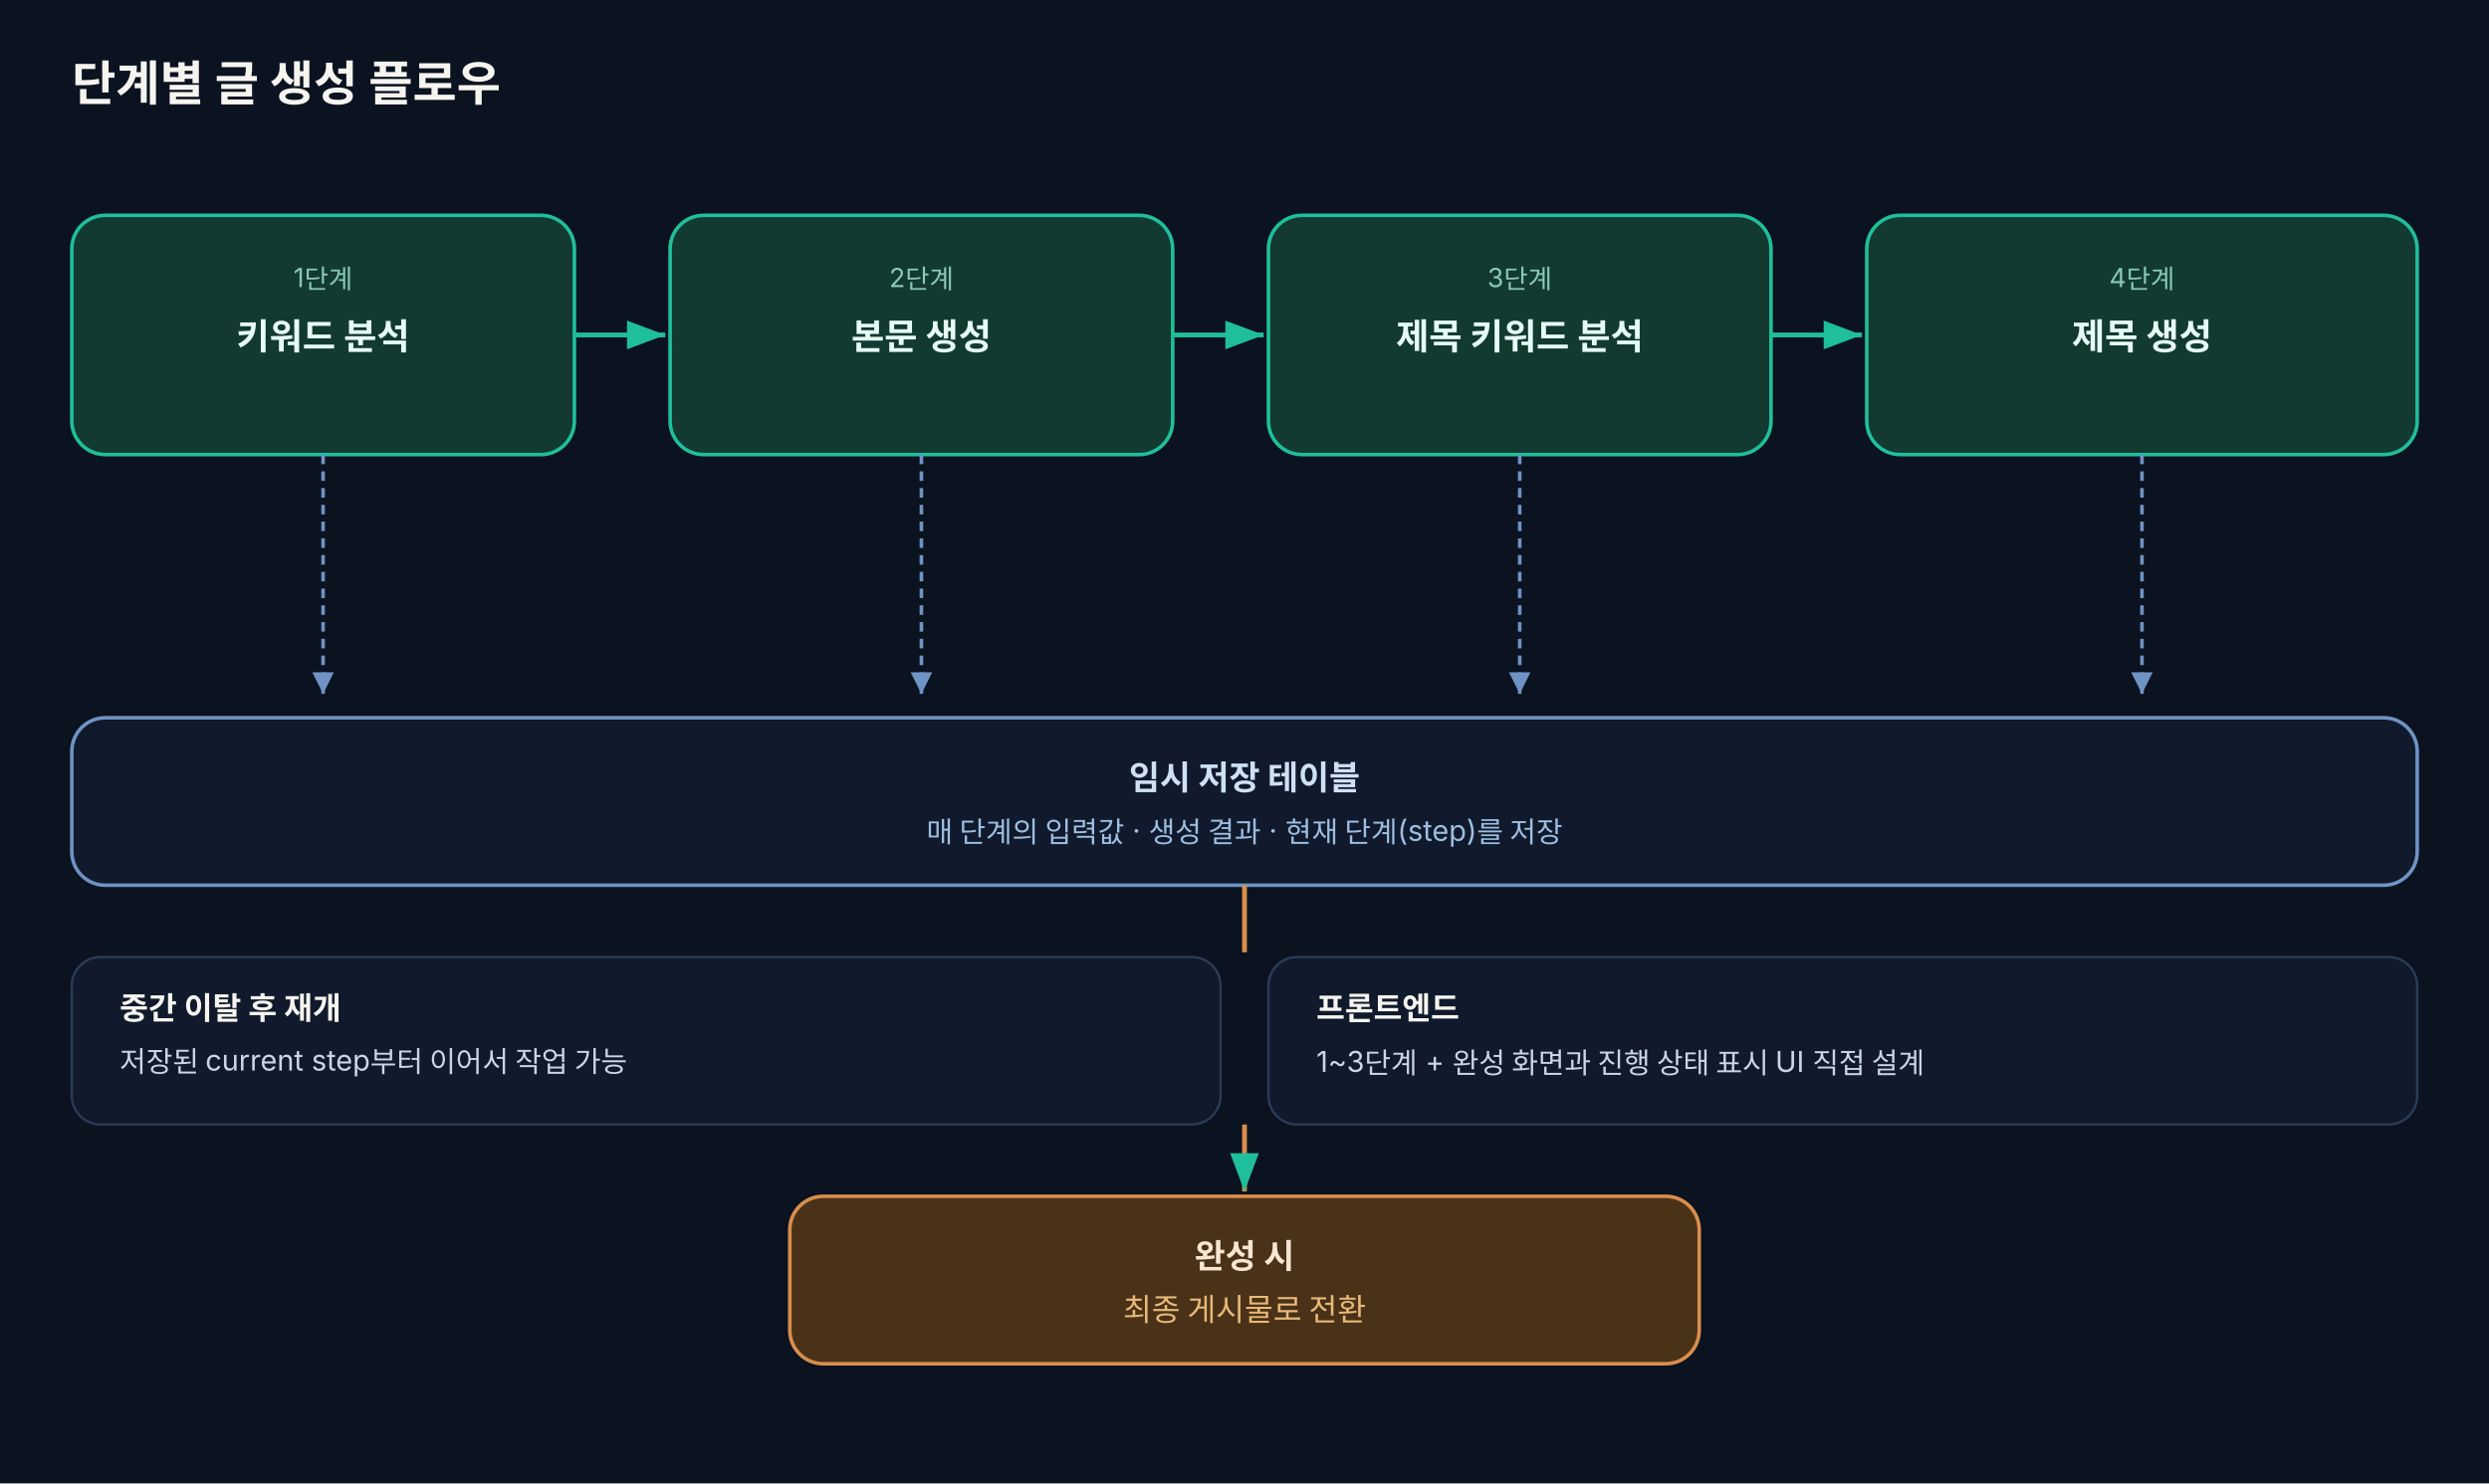
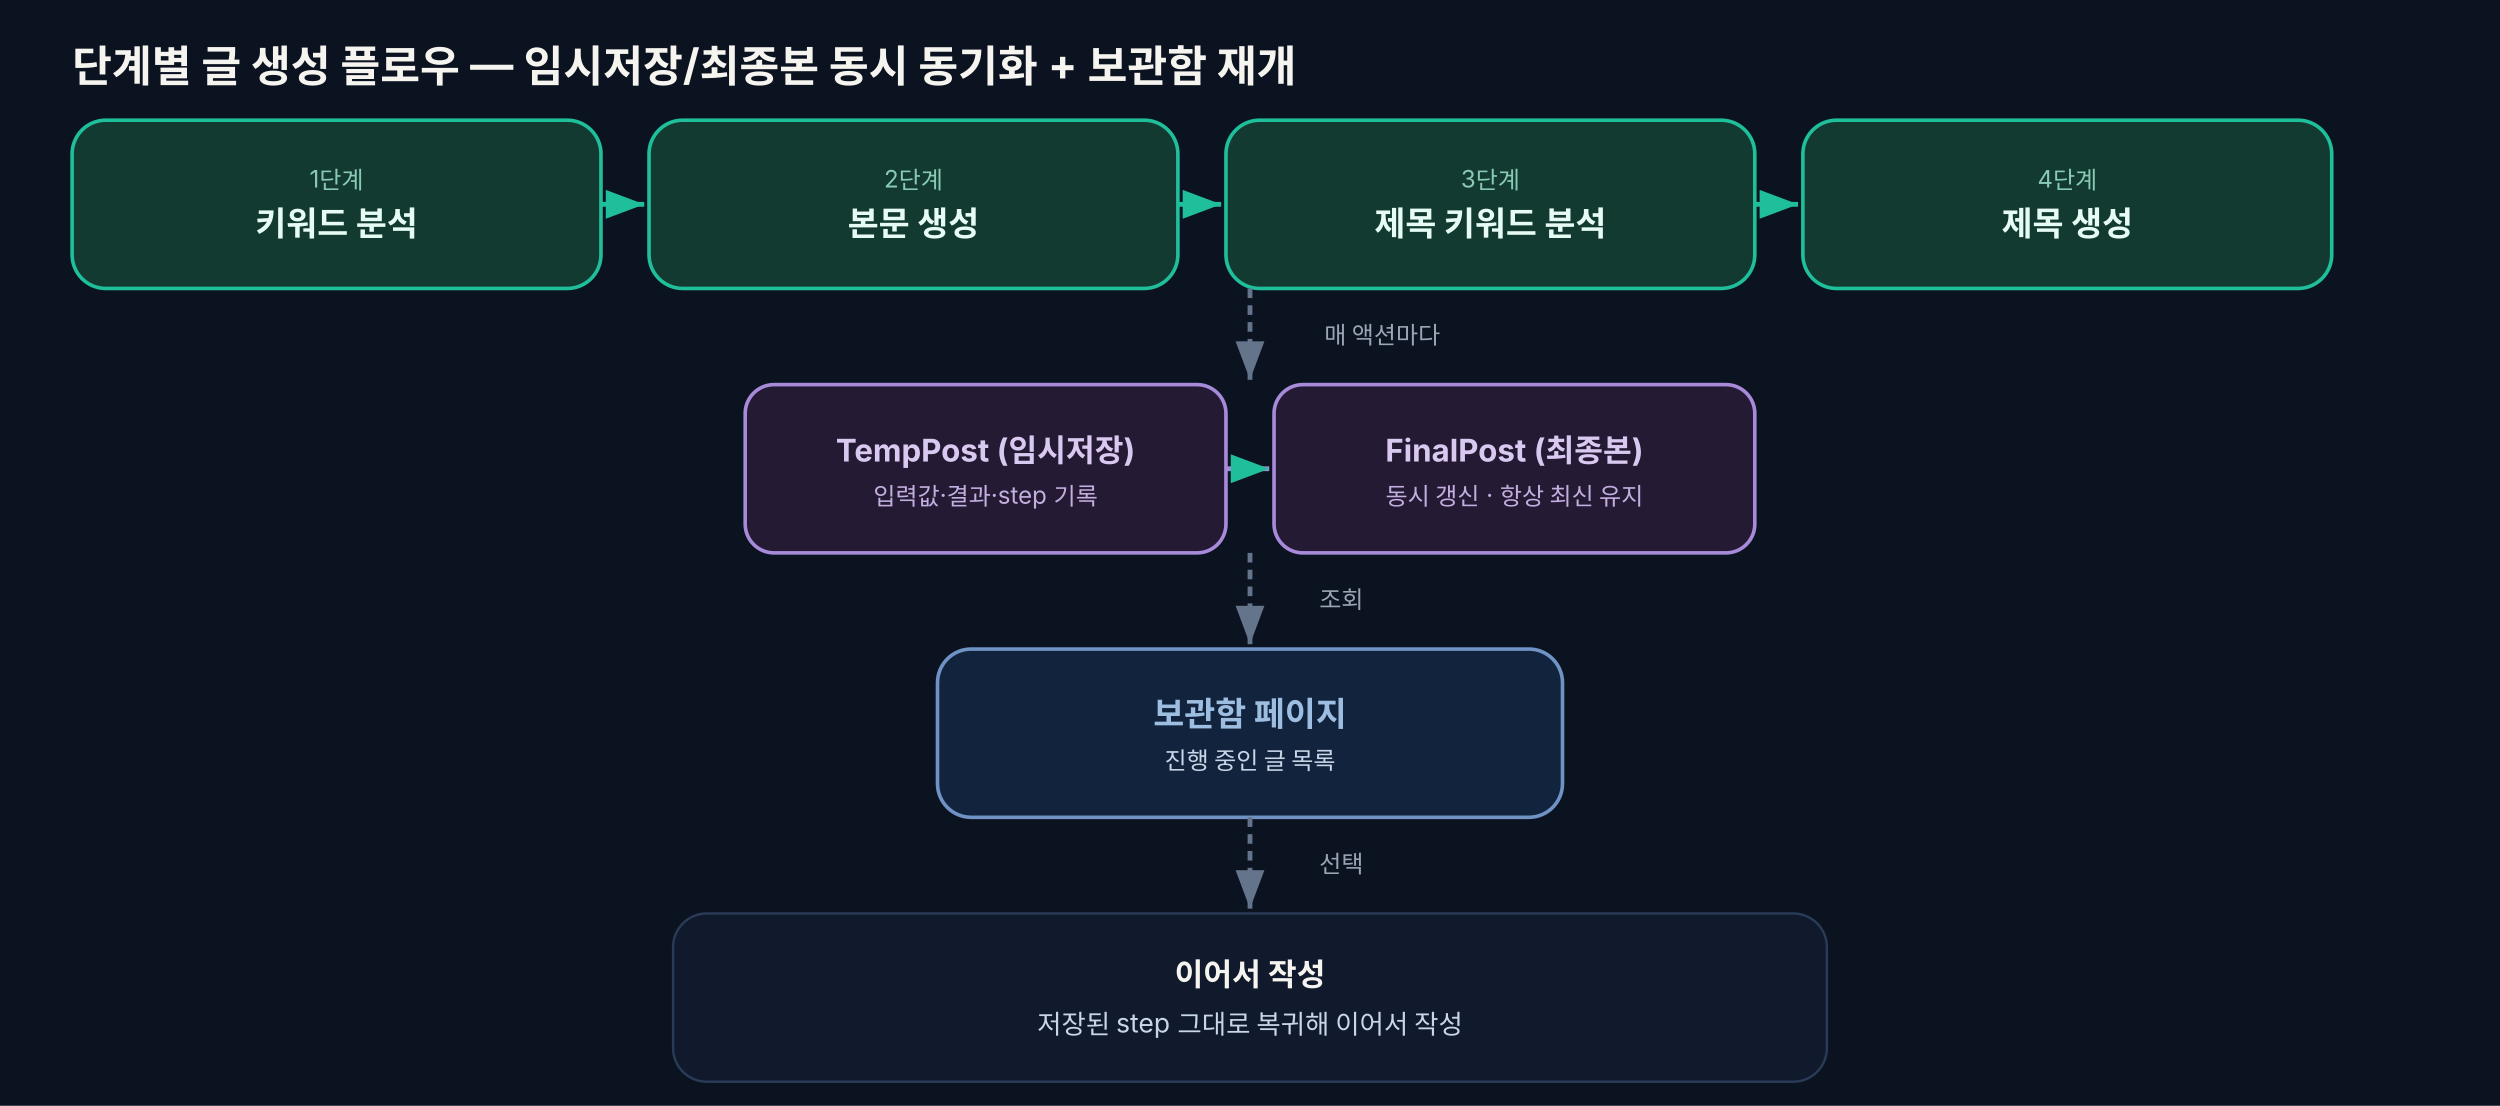
- <svg xmlns="http://www.w3.org/2000/svg" viewBox="0 0 1040 620" font-family="'Pretendard', -apple-system, sans-serif">
+ <svg xmlns="http://www.w3.org/2000/svg" viewBox="0 0 1040 460" font-family="'Pretendard', -apple-system, sans-serif">
  <defs>
-     <marker id="arrowTeal3" markerWidth="10" markerHeight="10" refX="8" refY="3" orient="auto">
+     <marker id="arrowTeal4" markerWidth="10" markerHeight="10" refX="8" refY="3" orient="auto">
      <path d="M0,0 L8,3 L0,6 Z" fill="#1fbf9b" />
    </marker>
-     <marker id="arrowDash" markerWidth="8" markerHeight="8" refX="6" refY="3" orient="auto">
-       <path d="M0,0 L6,3 L0,6 Z" fill="#6f93c4" />
+     <marker id="arrowSlate4" markerWidth="10" markerHeight="10" refX="8" refY="3" orient="auto">
+       <path d="M0,0 L8,3 L0,6 Z" fill="#64748b" />
    </marker>
  </defs>
-   <rect x="0" y="0" width="1040" height="620" fill="#0b1220" />
-   <text x="30" y="42" fill="#f6f4ef" font-size="20" font-weight="700">단계별 글 생성 플로우</text>
-   <rect x="30" y="90" width="210" height="100" rx="14" fill="#123a30" stroke="#1fbf9b" stroke-width="1.5" />
-   <text x="135" y="120" fill="#89c9b6" font-size="11" text-anchor="middle">1단계</text>
-   <text x="135" y="146" fill="#e6fbf4" font-size="15" font-weight="700" text-anchor="middle">키워드 분석</text>
-   <rect x="280" y="90" width="210" height="100" rx="14" fill="#123a30" stroke="#1fbf9b" stroke-width="1.5" />
-   <text x="385" y="120" fill="#89c9b6" font-size="11" text-anchor="middle">2단계</text>
-   <text x="385" y="146" fill="#e6fbf4" font-size="15" font-weight="700" text-anchor="middle">본문 생성</text>
-   <rect x="530" y="90" width="210" height="100" rx="14" fill="#123a30" stroke="#1fbf9b" stroke-width="1.5" />
-   <text x="635" y="120" fill="#89c9b6" font-size="11" text-anchor="middle">3단계</text>
-   <text x="635" y="146" fill="#e6fbf4" font-size="15" font-weight="700" text-anchor="middle">제목 키워드 분석</text>
-   <rect x="780" y="90" width="230" height="100" rx="14" fill="#123a30" stroke="#1fbf9b" stroke-width="1.5" />
-   <text x="895" y="120" fill="#89c9b6" font-size="11" text-anchor="middle">4단계</text>
-   <text x="895" y="146" fill="#e6fbf4" font-size="15" font-weight="700" text-anchor="middle">제목 생성</text>
-   <line x1="240" y1="140" x2="278" y2="140" stroke="#1fbf9b" stroke-width="2" marker-end="url(#arrowTeal3)" />
-   <line x1="490" y1="140" x2="528" y2="140" stroke="#1fbf9b" stroke-width="2" marker-end="url(#arrowTeal3)" />
-   <line x1="740" y1="140" x2="778" y2="140" stroke="#1fbf9b" stroke-width="2" marker-end="url(#arrowTeal3)" />
-   <line x1="135" y1="190" x2="135" y2="290" stroke="#6f93c4" stroke-width="1.5" stroke-dasharray="4 3" marker-end="url(#arrowDash)" />
-   <line x1="385" y1="190" x2="385" y2="290" stroke="#6f93c4" stroke-width="1.5" stroke-dasharray="4 3" marker-end="url(#arrowDash)" />
-   <line x1="635" y1="190" x2="635" y2="290" stroke="#6f93c4" stroke-width="1.5" stroke-dasharray="4 3" marker-end="url(#arrowDash)" />
-   <line x1="895" y1="190" x2="895" y2="290" stroke="#6f93c4" stroke-width="1.5" stroke-dasharray="4 3" marker-end="url(#arrowDash)" />
-   <rect x="30" y="300" width="980" height="70" rx="14" fill="#101a2c" stroke="#6f93c4" stroke-width="1.5" />
-   <text x="520" y="330" fill="#cfe0f5" font-size="14" font-weight="700" text-anchor="middle">임시 저장 테이블</text>
-   <text x="520" y="352" fill="#9dbee0" font-size="12" text-anchor="middle">매 단계의 입력값 · 생성 결과 · 현재 단계(step)를 저장</text>
-   <rect x="30" y="400" width="480" height="70" rx="12" fill="#101a2c" stroke="#2a3b57" stroke-width="1" />
-   <text x="50" y="426" fill="#f6f4ef" font-size="13" font-weight="700">중간 이탈 후 재개</text>
-   <text x="50" y="448" fill="#c9d6e8" font-size="12">저장된 current step부터 이어서 작업 가능</text>
-   <rect x="530" y="400" width="480" height="70" rx="12" fill="#101a2c" stroke="#2a3b57" stroke-width="1" />
-   <text x="550" y="426" fill="#f6f4ef" font-size="13" font-weight="700">프론트엔드</text>
-   <text x="550" y="448" fill="#c9d6e8" font-size="12">1~3단계 + 완성 화면과 진행 상태 표시 UI 직접 설계</text>
-   <line x1="520" y1="370" x2="520" y2="398" stroke="#d98e4c" stroke-width="2" />
-   <line x1="520" y1="470" x2="520" y2="498" stroke="#d98e4c" stroke-width="2" marker-end="url(#arrowTeal3)" />
-   <rect x="330" y="500" width="380" height="70" rx="14" fill="#4a3218" stroke="#d98e4c" stroke-width="1.5" />
-   <text x="520" y="530" fill="#f6e6d2" font-size="14" font-weight="700" text-anchor="middle">완성 시</text>
-   <text x="520" y="552" fill="#e8b978" font-size="13" text-anchor="middle">최종 게시물로 전환</text>
+   <rect x="0" y="0" width="1040" height="460" fill="#0b1220" />
+   <text x="30" y="34" fill="#f6f4ef" font-size="18" font-weight="700">단계별 글 생성 플로우 — 임시저장/최종본 동시 동기화 + 보관함 재개</text>
+   <rect x="30" y="50" width="220" height="70" rx="14" fill="#123a30" stroke="#1fbf9b" stroke-width="1.5" />
+   <text x="140" y="78" fill="#89c9b6" font-size="10" text-anchor="middle">1단계</text>
+   <text x="140" y="98" fill="#e6fbf4" font-size="14" font-weight="700" text-anchor="middle">키워드 분석</text>
+   <rect x="270" y="50" width="220" height="70" rx="14" fill="#123a30" stroke="#1fbf9b" stroke-width="1.5" />
+   <text x="380" y="78" fill="#89c9b6" font-size="10" text-anchor="middle">2단계</text>
+   <text x="380" y="98" fill="#e6fbf4" font-size="14" font-weight="700" text-anchor="middle">본문 생성</text>
+   <rect x="510" y="50" width="220" height="70" rx="14" fill="#123a30" stroke="#1fbf9b" stroke-width="1.5" />
+   <text x="620" y="78" fill="#89c9b6" font-size="10" text-anchor="middle">3단계</text>
+   <text x="620" y="98" fill="#e6fbf4" font-size="14" font-weight="700" text-anchor="middle">제목 키워드 분석</text>
+   <rect x="750" y="50" width="220" height="70" rx="14" fill="#123a30" stroke="#1fbf9b" stroke-width="1.5" />
+   <text x="860" y="78" fill="#89c9b6" font-size="10" text-anchor="middle">4단계</text>
+   <text x="860" y="98" fill="#e6fbf4" font-size="14" font-weight="700" text-anchor="middle">제목 생성</text>
+   <line x1="250" y1="85" x2="268" y2="85" stroke="#1fbf9b" stroke-width="2" marker-end="url(#arrowTeal4)" />
+   <line x1="490" y1="85" x2="508" y2="85" stroke="#1fbf9b" stroke-width="2" marker-end="url(#arrowTeal4)" />
+   <line x1="730" y1="85" x2="748" y2="85" stroke="#1fbf9b" stroke-width="2" marker-end="url(#arrowTeal4)" />
+   <line x1="520" y1="120" x2="520" y2="158" stroke="#64748b" stroke-width="2" stroke-dasharray="4 3" marker-end="url(#arrowSlate4)" />
+   <text x="575" y="143" fill="#9aa4b5" font-size="10" text-anchor="middle">매 액션마다</text>
+   <rect x="310" y="160" width="200" height="70" rx="12" fill="#241a33" stroke="#a78bda" stroke-width="1.5" />
+   <text x="410" y="192" fill="#d9c9f0" font-size="13" font-weight="700" text-anchor="middle">TempPost (임시저장)</text>
+   <text x="410" y="210" fill="#c3aee0" font-size="10" text-anchor="middle">입력값·결과·step 기록</text>
+   <rect x="530" y="160" width="200" height="70" rx="12" fill="#241a33" stroke="#a78bda" stroke-width="1.5" />
+   <text x="630" y="192" fill="#d9c9f0" font-size="13" font-weight="700" text-anchor="middle">FinalPost (최종본)</text>
+   <text x="630" y="210" fill="#c3aee0" font-size="10" text-anchor="middle">동시 갱신 · 항상 최신 유지</text>
+   <line x1="510" y1="195" x2="528" y2="195" stroke="#a78bda" stroke-width="2" marker-end="url(#arrowTeal4)" />
+   <line x1="520" y1="230" x2="520" y2="268" stroke="#64748b" stroke-width="2" stroke-dasharray="4 3" marker-end="url(#arrowSlate4)" />
+   <text x="558" y="253" fill="#9aa4b5" font-size="10" text-anchor="middle">조회</text>
+   <rect x="390" y="270" width="260" height="70" rx="14" fill="#12233d" stroke="#6f93c4" stroke-width="1.5" />
+   <text x="520" y="302" fill="#9dbee0" font-size="14" font-weight="700" text-anchor="middle">보관함 페이지</text>
+   <text x="520" y="320" fill="#c9d6e8" font-size="10" text-anchor="middle">진행 중인 글 목록</text>
+   <line x1="520" y1="340" x2="520" y2="378" stroke="#64748b" stroke-width="2" stroke-dasharray="4 3" marker-end="url(#arrowSlate4)" />
+   <text x="558" y="363" fill="#9aa4b5" font-size="10" text-anchor="middle">선택</text>
+   <rect x="280" y="380" width="480" height="70" rx="14" fill="#101a2c" stroke="#2a3b57" stroke-width="1" />
+   <text x="520" y="410" fill="#f6f4ef" font-size="13" font-weight="700" text-anchor="middle">이어서 작성</text>
+   <text x="520" y="430" fill="#c9d6e8" font-size="11" text-anchor="middle">저장된 step 그대로 복귀해 이어서 작성</text>
</svg>
